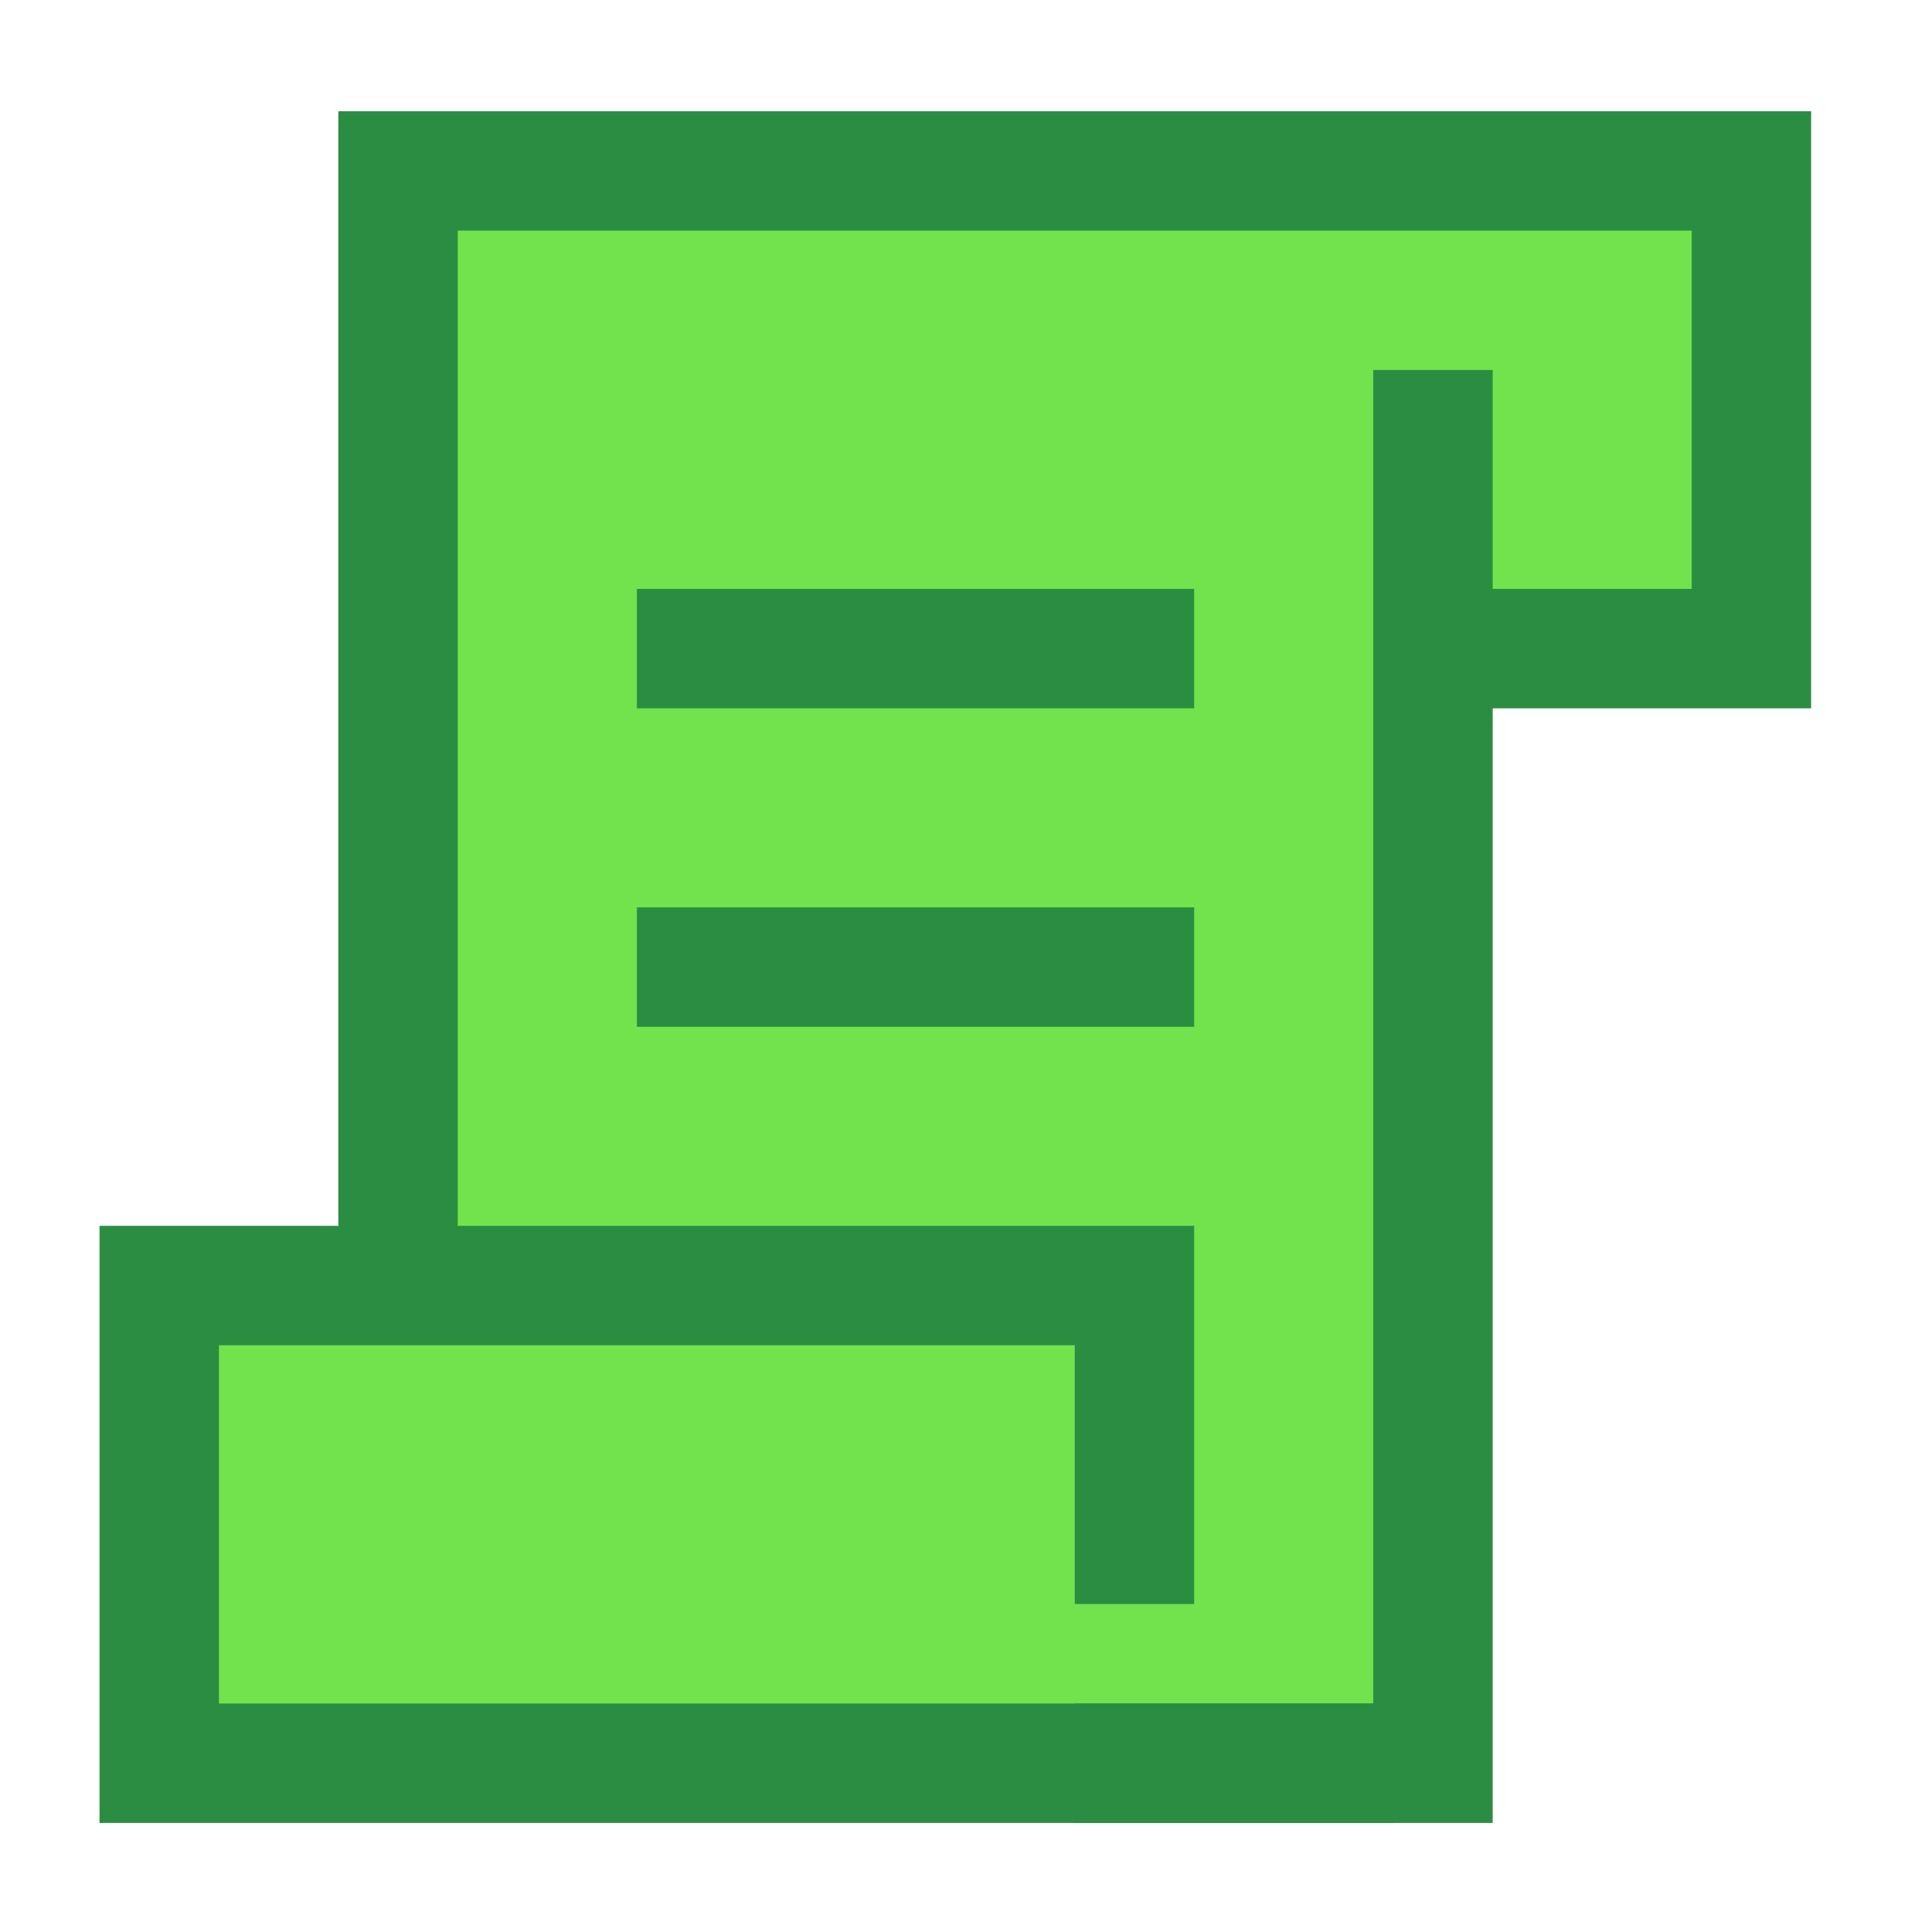
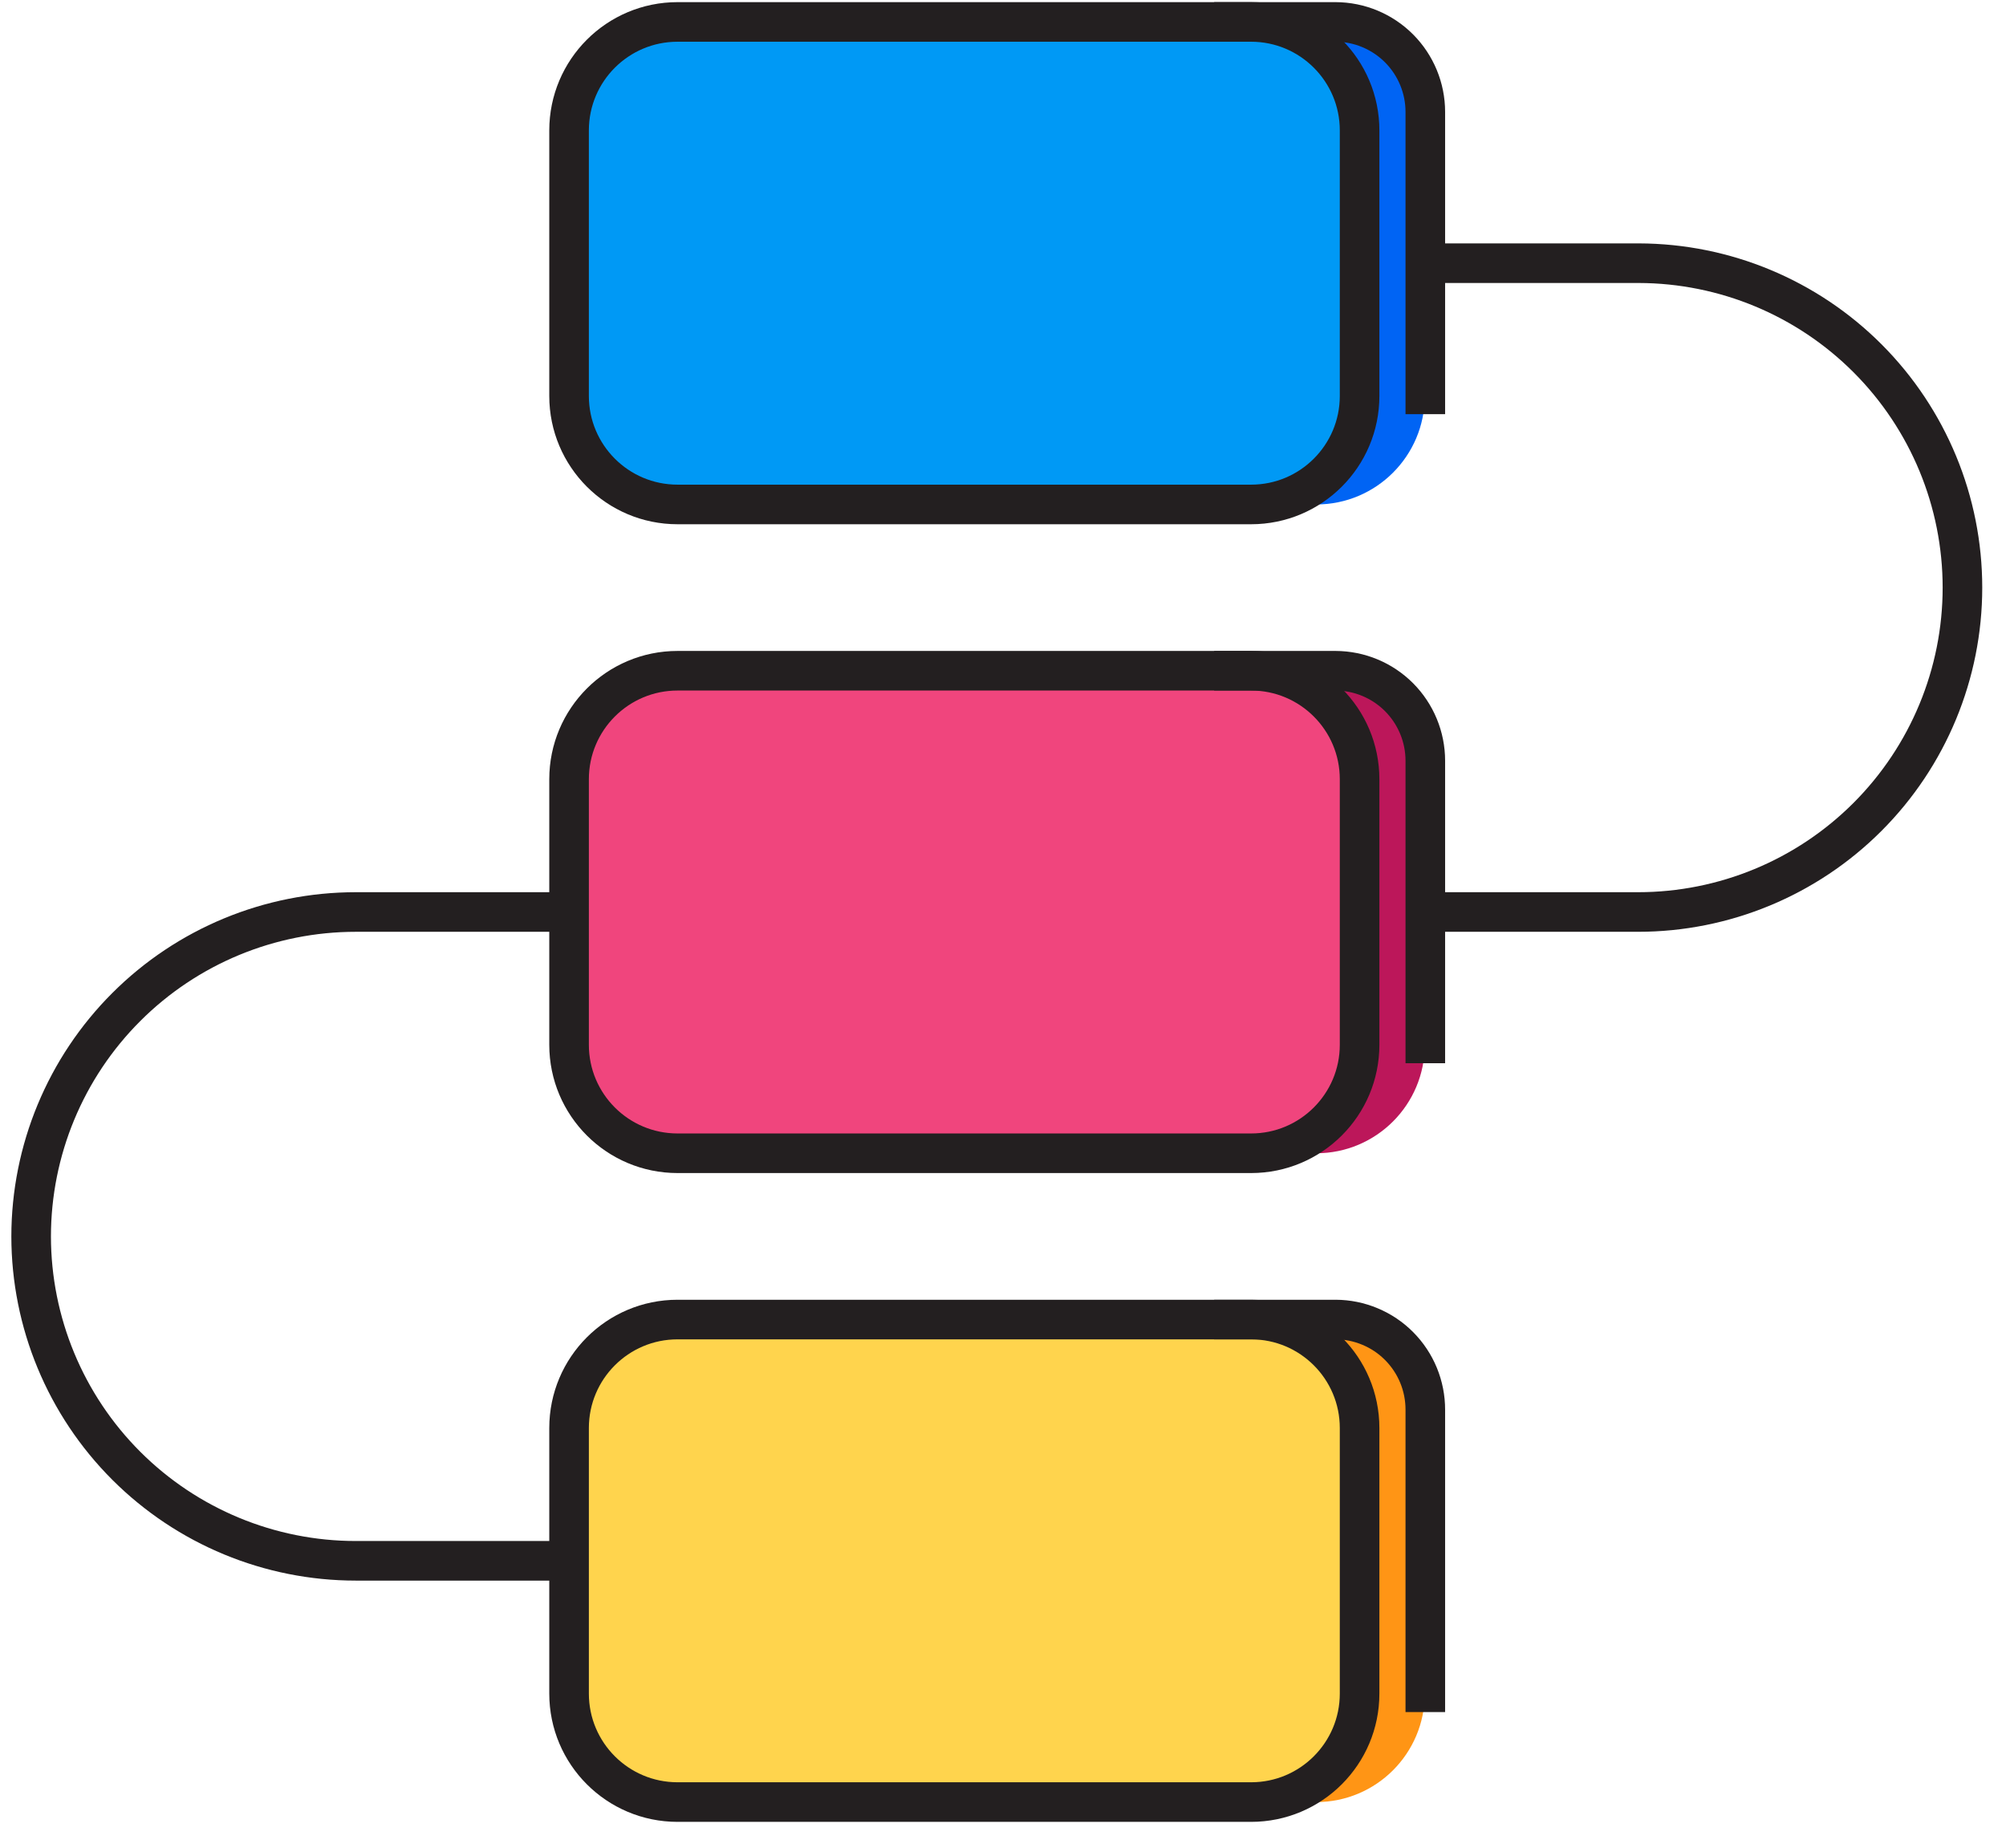
- <svg xmlns="http://www.w3.org/2000/svg" width="90" height="91" viewBox="0 0 90 91" fill="none">
-   <path d="M67.5 83.051H7.5V60.551H18.75L18.75 8.051H82.5V30.551H67.5V83.051Z" fill="#73E34D" />
-   <path d="M53.438 83.051H65.625H22.5H7.5V60.551H53.438V75.551" stroke="#2B8D42" stroke-width="5.625" />
-   <path d="M50.625 83.051H67.5V17.426" stroke="#2B8D42" stroke-width="5.625" />
-   <path d="M30 30.551H56.25" stroke="#2B8D42" stroke-width="5.625" />
-   <path d="M30 45.551H56.25" stroke="#2B8D42" stroke-width="5.625" />
-   <path d="M18.75 60.551V8.051H82.5V30.551H67.5" stroke="#2B8D42" stroke-width="5.625" />
+ <svg xmlns="http://www.w3.org/2000/svg" width="76" height="70" viewBox="0 0 76 70" fill="none">
+   <path d="M49.869 0.831H28.139C25.869 0.831 24.029 2.671 24.029 4.941V15.001C24.029 17.271 25.869 19.111 28.139 19.111H49.869C52.139 19.111 53.979 17.271 53.979 15.001V4.941C53.979 2.671 52.139 0.831 49.869 0.831Z" fill="#0064F4" />
+   <path d="M47.4 0.831H25.67C23.4 0.831 21.56 2.671 21.56 4.941V15.001C21.56 17.271 23.4 19.111 25.67 19.111H47.4C49.669 19.111 51.51 17.271 51.51 15.001V4.941C51.51 2.671 49.669 0.831 47.4 0.831Z" fill="#0099F5" />
+   <path d="M46 0.831H50.6C51.503 0.834 52.367 1.194 53.005 1.833C53.642 2.473 54 3.338 54 4.241V15.691" stroke="#231F20" stroke-width="1.5" stroke-miterlimit="10" />
+   <path d="M47.4 0.831H25.67C23.4 0.831 21.56 2.671 21.56 4.941V15.001C21.56 17.271 23.4 19.111 25.67 19.111H47.4C49.669 19.111 51.51 17.271 51.51 15.001V4.941C51.51 2.671 49.669 0.831 47.4 0.831Z" stroke="#231F20" stroke-width="1.5" stroke-miterlimit="10" />
+   <path d="M49.869 25.411H28.139C25.869 25.411 24.029 27.251 24.029 29.521V39.581C24.029 41.851 25.869 43.691 28.139 43.691H49.869C52.139 43.691 53.979 41.851 53.979 39.581V29.521C53.979 27.251 52.139 25.411 49.869 25.411Z" fill="#BC175A" />
+   <path d="M47.4 25.411H25.67C23.4 25.411 21.56 27.251 21.56 29.521V39.581C21.56 41.851 23.4 43.691 25.67 43.691H47.4C49.669 43.691 51.51 41.851 51.51 39.581V29.521C51.51 27.251 49.669 25.411 47.4 25.411Z" fill="#F0457D" />
+   <path d="M46 25.411H50.6C51.503 25.414 52.367 25.774 53.005 26.413C53.642 27.053 54 27.919 54 28.821V40.281" stroke="#231F20" stroke-width="1.5" stroke-miterlimit="10" />
+   <path d="M47.4 25.411H25.67C23.4 25.411 21.56 27.251 21.56 29.521V39.581C21.56 41.851 23.4 43.691 25.67 43.691H47.4C49.669 43.691 51.51 41.851 51.51 39.581V29.521C51.51 27.251 49.669 25.411 47.4 25.411Z" stroke="#231F20" stroke-width="1.5" stroke-miterlimit="10" />
+   <path d="M49.869 49.991H28.139C25.869 49.991 24.029 51.831 24.029 54.101V64.161C24.029 66.431 25.869 68.271 28.139 68.271H49.869C52.139 68.271 53.979 66.431 53.979 64.161V54.101C53.979 51.831 52.139 49.991 49.869 49.991Z" fill="#FF9515" />
+   <path d="M47.4 49.991H25.67C23.4 49.991 21.56 51.831 21.56 54.101V64.161C21.56 66.431 23.4 68.271 25.67 68.271H47.4C49.669 68.271 51.51 66.431 51.51 64.161V54.101C51.51 51.831 49.669 49.991 47.4 49.991Z" fill="#FFD44D" />
+   <path d="M46 49.991H50.6C51.048 49.992 51.491 50.082 51.904 50.255C52.317 50.427 52.693 50.679 53.008 50.997C53.324 51.315 53.574 51.691 53.744 52.105C53.914 52.52 54.001 52.963 54 53.411V64.861" stroke="#231F20" stroke-width="1.5" stroke-miterlimit="10" />
+   <path d="M47.4 49.991H25.67C23.4 49.991 21.56 51.831 21.56 54.101V64.161C21.56 66.431 23.4 68.271 25.67 68.271H47.4C49.669 68.271 51.51 66.431 51.51 64.161V54.101C51.51 51.831 49.669 49.991 47.4 49.991Z" stroke="#231F20" stroke-width="1.5" stroke-miterlimit="10" />
+   <path d="M54 9.971H62.09C65.344 9.979 68.463 11.277 70.761 13.581C73.059 15.885 74.35 19.006 74.35 22.261C74.35 25.52 73.055 28.646 70.75 30.951C68.445 33.256 65.32 34.551 62.06 34.551H54" stroke="#231F20" stroke-width="1.5" stroke-miterlimit="10" />
+   <path d="M21.56 34.551H13.48C10.219 34.551 7.092 35.845 4.786 38.15C2.479 40.454 1.182 43.58 1.18 46.841C1.182 50.101 2.479 53.227 4.786 55.532C7.092 57.836 10.219 59.131 13.48 59.131H21.56" stroke="#231F20" stroke-width="1.5" stroke-miterlimit="10" />
</svg>
